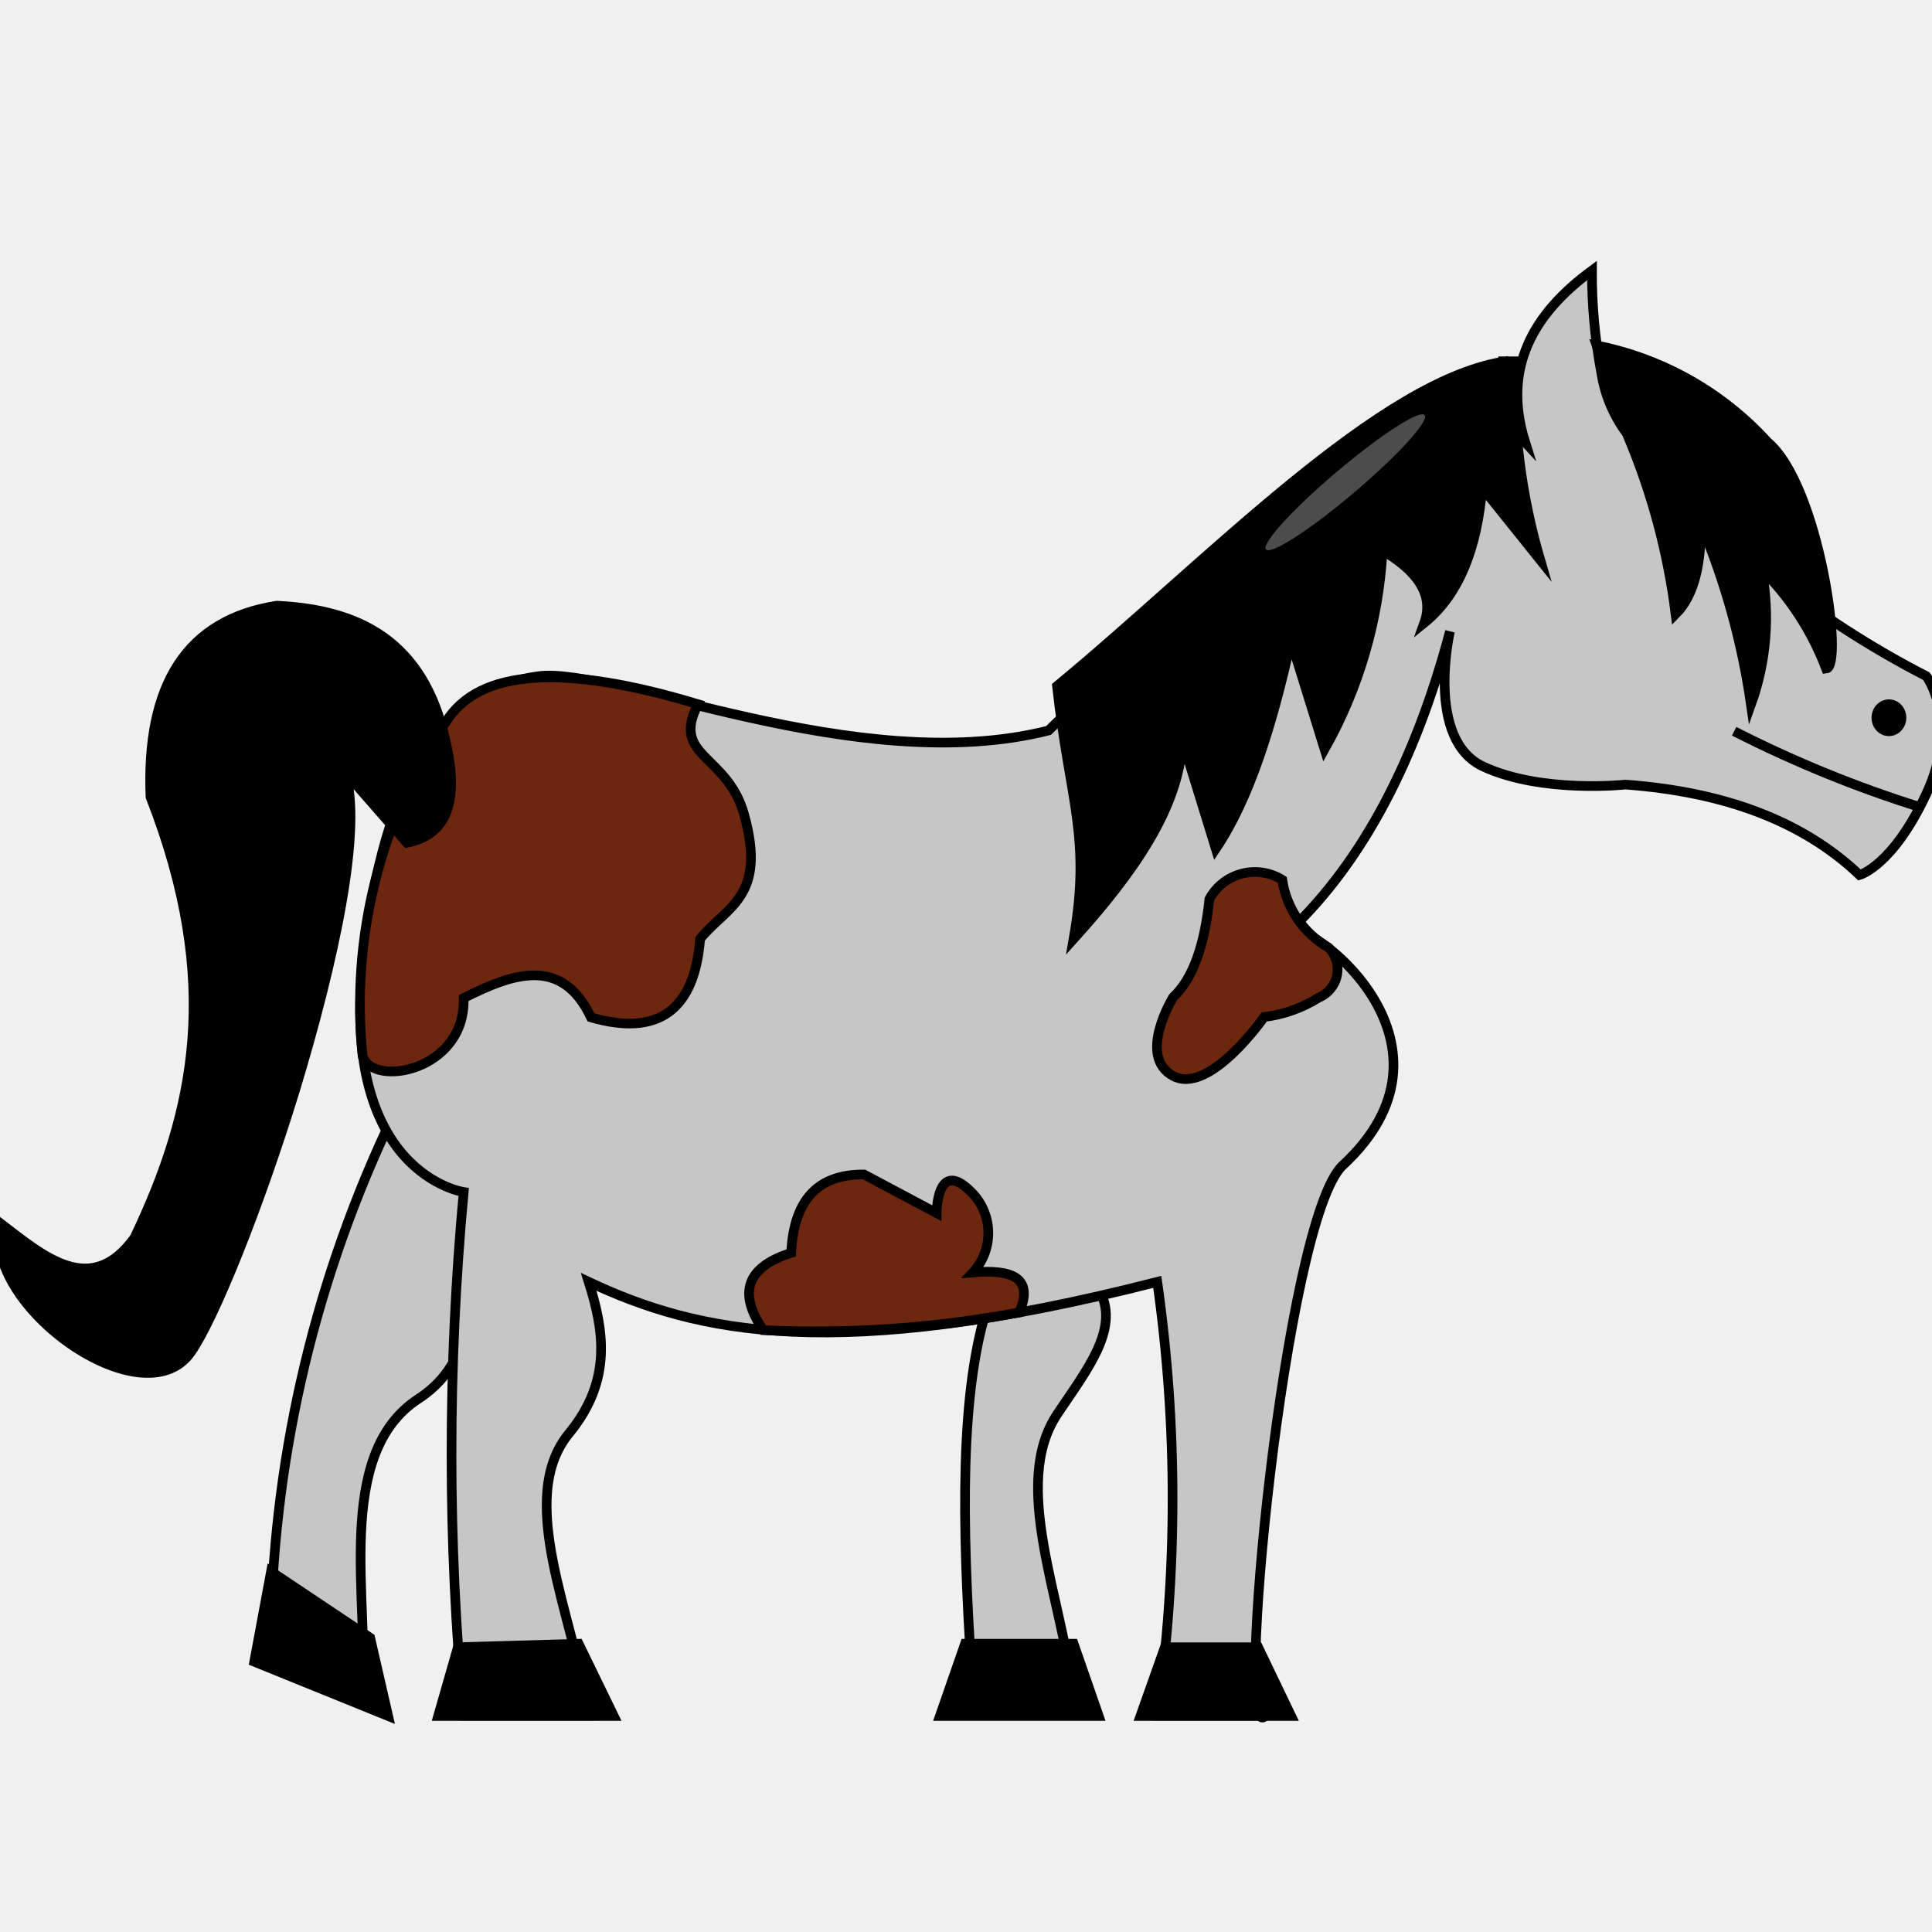
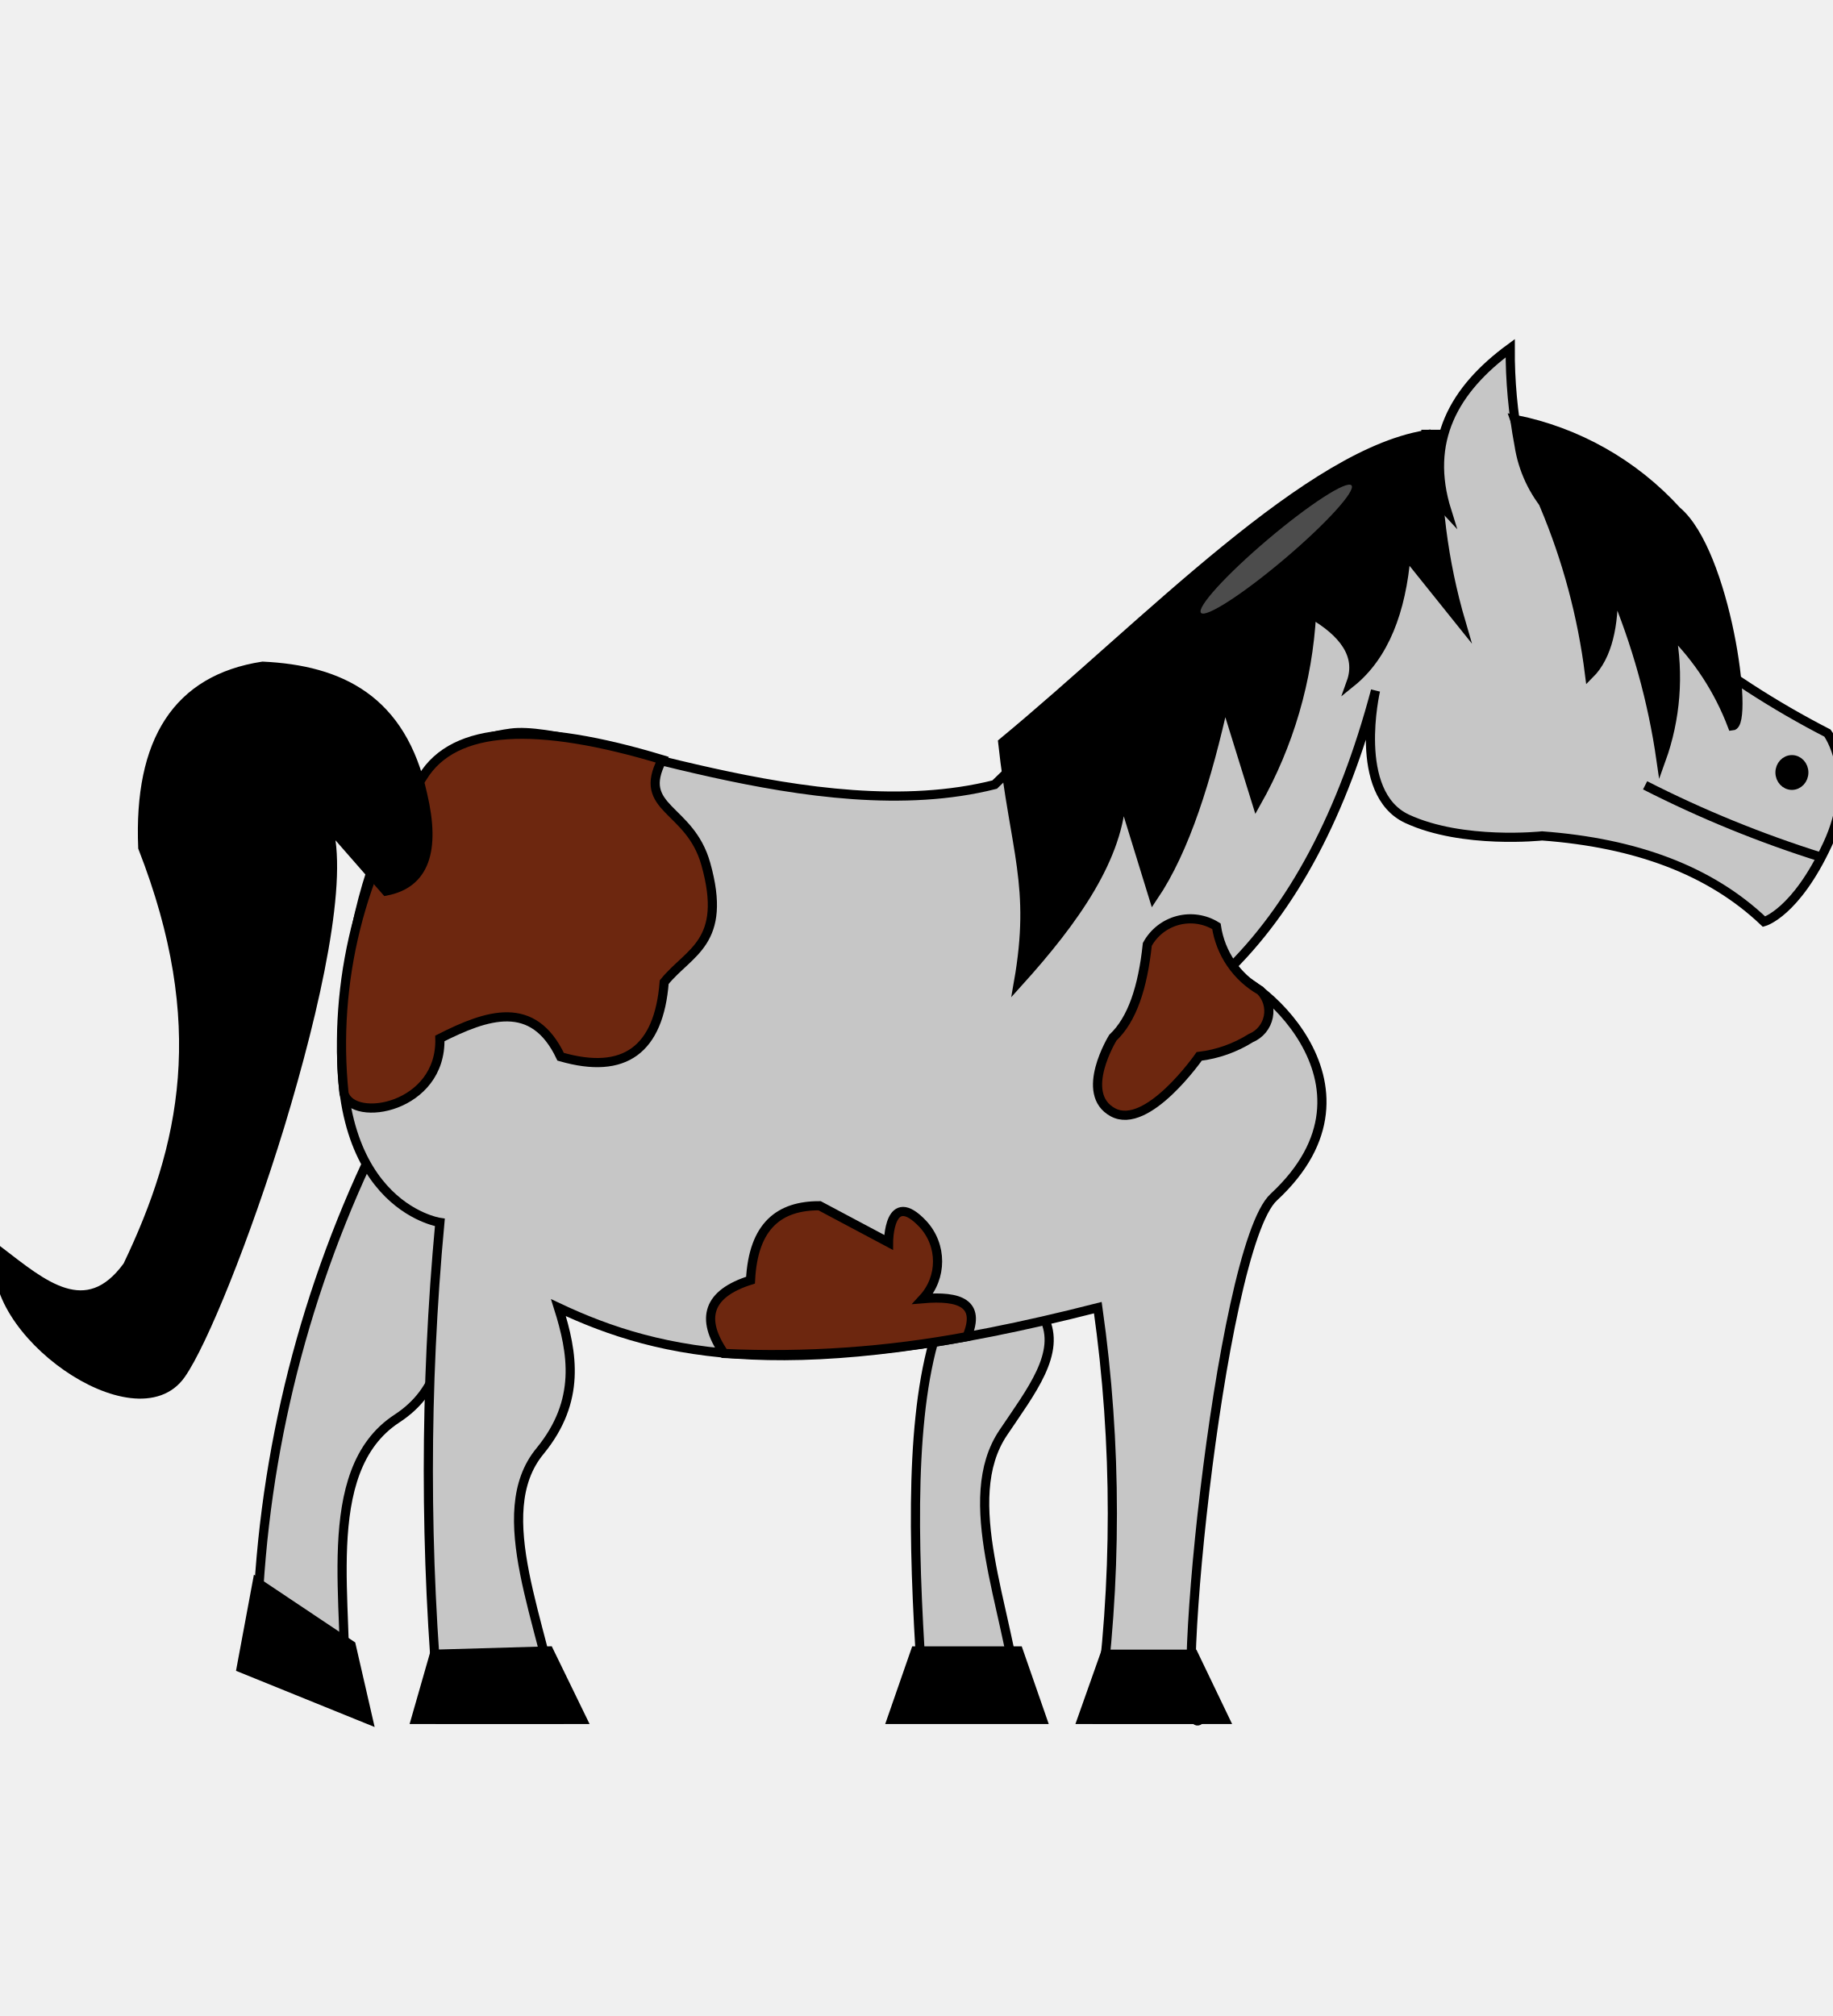
- <svg xmlns="http://www.w3.org/2000/svg" id="Layer_1" data-name="Layer 1" width="100" height="100" viewBox="0 0 100 100">
+ <svg xmlns="http://www.w3.org/2000/svg" id="Layer_1" data-name="Layer 1" width="100" height="110" viewBox="0 -5 100 110">
  <g>
    <path d="M50.92,68.27c-1.33,4.84-1.07,12-.54,19.61h5.19c-.58-5.16-3.29-11.06-.83-14.71,1.53-2.28,3.18-4.35,2.22-6.27" fill="#c6c6c6" stroke="#000" stroke-miterlimit="10" stroke-width="0.5" />
    <path d="M20,58.48A64.61,64.61,0,0,0,14,85.08l4.76,2.8c.37-5-1.52-12.6,2.9-15.48,2.33-1.52,2.88-4,2.29-7.08C25.15,58.8,22.76,58.29,20,58.48Z" fill="#c6c6c6" stroke="#000" stroke-miterlimit="10" stroke-width="0.5" />
    <path d="M78.94,22.88c-1.19-3.8.38-6.62,3.46-8.88a27.61,27.61,0,0,0,.48,5.27,7,7,0,0,0,1.69,3.61A48.74,48.74,0,0,0,99.71,35s1.74,2.34,0,6.08-3.46,4.21-3.46,4.21c-2.94-2.8-7-4.3-12.11-4.68,0,0-4.33.47-7.36-.93s-1.73-7-1.73-7c-1.78,6.7-4.51,11.88-8.23,15.44,1.33-.25,9.37,6,2.68,12.2-3,2.76-5.7,30.48-4,28.48H59.9a79.94,79.94,0,0,0,0-22.45c-16.66,4.26-23.84,2.63-29.43,0,.78,2.47,1.24,5.08-1,7.82-2.83,3.41.24,9.5,1,14.63H24A146.15,146.15,0,0,1,24,61.7s-6.49-.94-5.19-12.16S24,35.51,27.88,35s16.51,5.31,26.39,2.81c0,0,13.42-13.09,17.32-15.9S78.94,22.88,78.94,22.88Z" fill="#c6c6c6" stroke="#000" stroke-miterlimit="10" stroke-width="0.5" />
    <path d="M78.08,18.68c-6.58.85-15.55,10.37-23.37,16.83.65,5.93,1.79,7.79.86,13.09,3.07-3.4,5.5-6.82,5.63-10.28l1.73,5.61c1.74-2.58,2.93-6.42,3.89-10.76l1.74,5.61a23.57,23.57,0,0,0,3-10.28c1.72,1,2.7,2.24,2.16,3.74,1.81-1.46,2.74-3.89,3-7l3,3.74a32.54,32.54,0,0,1-1.3-10.28h-.87" stroke="#000" stroke-miterlimit="10" stroke-width="0.5" />
    <path d="M91.49,22.88a16.24,16.24,0,0,0-8.85-5l1.61,4.67a34.87,34.87,0,0,1,2.48,9.24c1-1,1.33-2.69,1.3-4.68a38,38,0,0,1,2.6,9.36,13.28,13.28,0,0,0,.55-7,14.39,14.39,0,0,1,3.34,5.14C95.46,34.53,94.17,25.12,91.49,22.88Z" stroke="#000" stroke-miterlimit="10" stroke-width="0.5" />
    <ellipse cx="97.77" cy="37.15" rx="0.65" ry="0.7" stroke="#000" stroke-miterlimit="10" stroke-width="0.5" />
    <path d="M99.39,41.78a62.24,62.24,0,0,1-9.63-3.93" stroke="#000" stroke-miterlimit="10" stroke-width="0.5" />
    <polygon points="60.29 85.26 65.12 85.26 66.83 88.82 59.03 88.82 60.29 85.26" stroke="#000" stroke-miterlimit="10" stroke-width="0.5" />
    <polygon points="49.95 85.08 55.57 85.08 56.87 88.82 48.65 88.82 49.95 85.08" stroke="#000" stroke-miterlimit="10" stroke-width="0.5" />
    <polygon points="23.7 85.26 29.95 85.08 31.77 88.82 22.68 88.82 23.7 85.26" stroke="#000" stroke-miterlimit="10" stroke-width="0.5" />
    <polygon points="14.03 81.34 19.16 84.77 20.09 88.82 13.16 86.01 14.03 81.34" stroke="#000" stroke-miterlimit="10" stroke-width="0.5" />
    <ellipse cx="69.64" cy="24.96" rx="5.38" ry="0.7" transform="translate(0.36 50.92) rotate(-40.26)" fill="#fff" opacity="0.3" />
    <ellipse cx="12.03" cy="35.05" rx="2.87" ry="1.84" transform="translate(-19.99 16.39) rotate(-40.83)" fill="#fff" opacity="0.3" />
    <path d="M36.13,36.45c-1.42,2.73,1.51,2.58,2.38,5.69,1.21,4.31-.91,4.77-2.27,6.45-.29,3.68-2.15,5.08-5.65,4.07-1.5-3.16-4-2.31-6.59-1,.11,3.79-4.74,4.65-5.23,3A26.21,26.21,0,0,1,23.06,37.4C24.79,34.57,29.28,34.38,36.13,36.45Z" fill="#6d270f" stroke="#000" stroke-miterlimit="10" stroke-width="0.5" />
    <path d="M23.06,38.35c-1.14-5.19-4.49-6.8-8.73-7-4.65.72-6.78,4.07-6.54,9.9,3.75,9.6,2.29,16.3-.83,22.82-2.25,3.1-4.65,1-6.95-.76C-.95,67.57,7.4,73.51,9.87,70c1.19-1.69,3.52-7.44,5.4-13.57,2-6.59,3.54-13.6,2.58-16.48l3.21,3.67C23.17,43.22,23.78,41.41,23.06,38.35Z" stroke="#000" stroke-miterlimit="10" stroke-width="0.5" />
    <path d="M39.51,68.85c-1.33-1.93-.87-3.27,1.44-4,.15-3,1.6-4.07,3.77-4.06l3.76,2s0-3,1.88-1a3,3,0,0,1,0,4.07c2-.17,3.17.25,2.4,2.07A57.46,57.46,0,0,1,39.51,68.85Z" fill="#6d270f" stroke="#000" stroke-miterlimit="10" stroke-width="0.5" />
    <path d="M66.37,45.54a4.86,4.86,0,0,0,2.4,3.51,1.59,1.59,0,0,1-.52,2.59,6.86,6.86,0,0,1-2.82,1s-2.83,4.07-4.71,3.05,0-4.07,0-4.07c1.06-1,1.63-2.75,1.88-5.09A2.68,2.68,0,0,1,66.37,45.54Z" fill="#6d270f" stroke="#000" stroke-miterlimit="10" stroke-width="0.5" />
  </g>
</svg>
